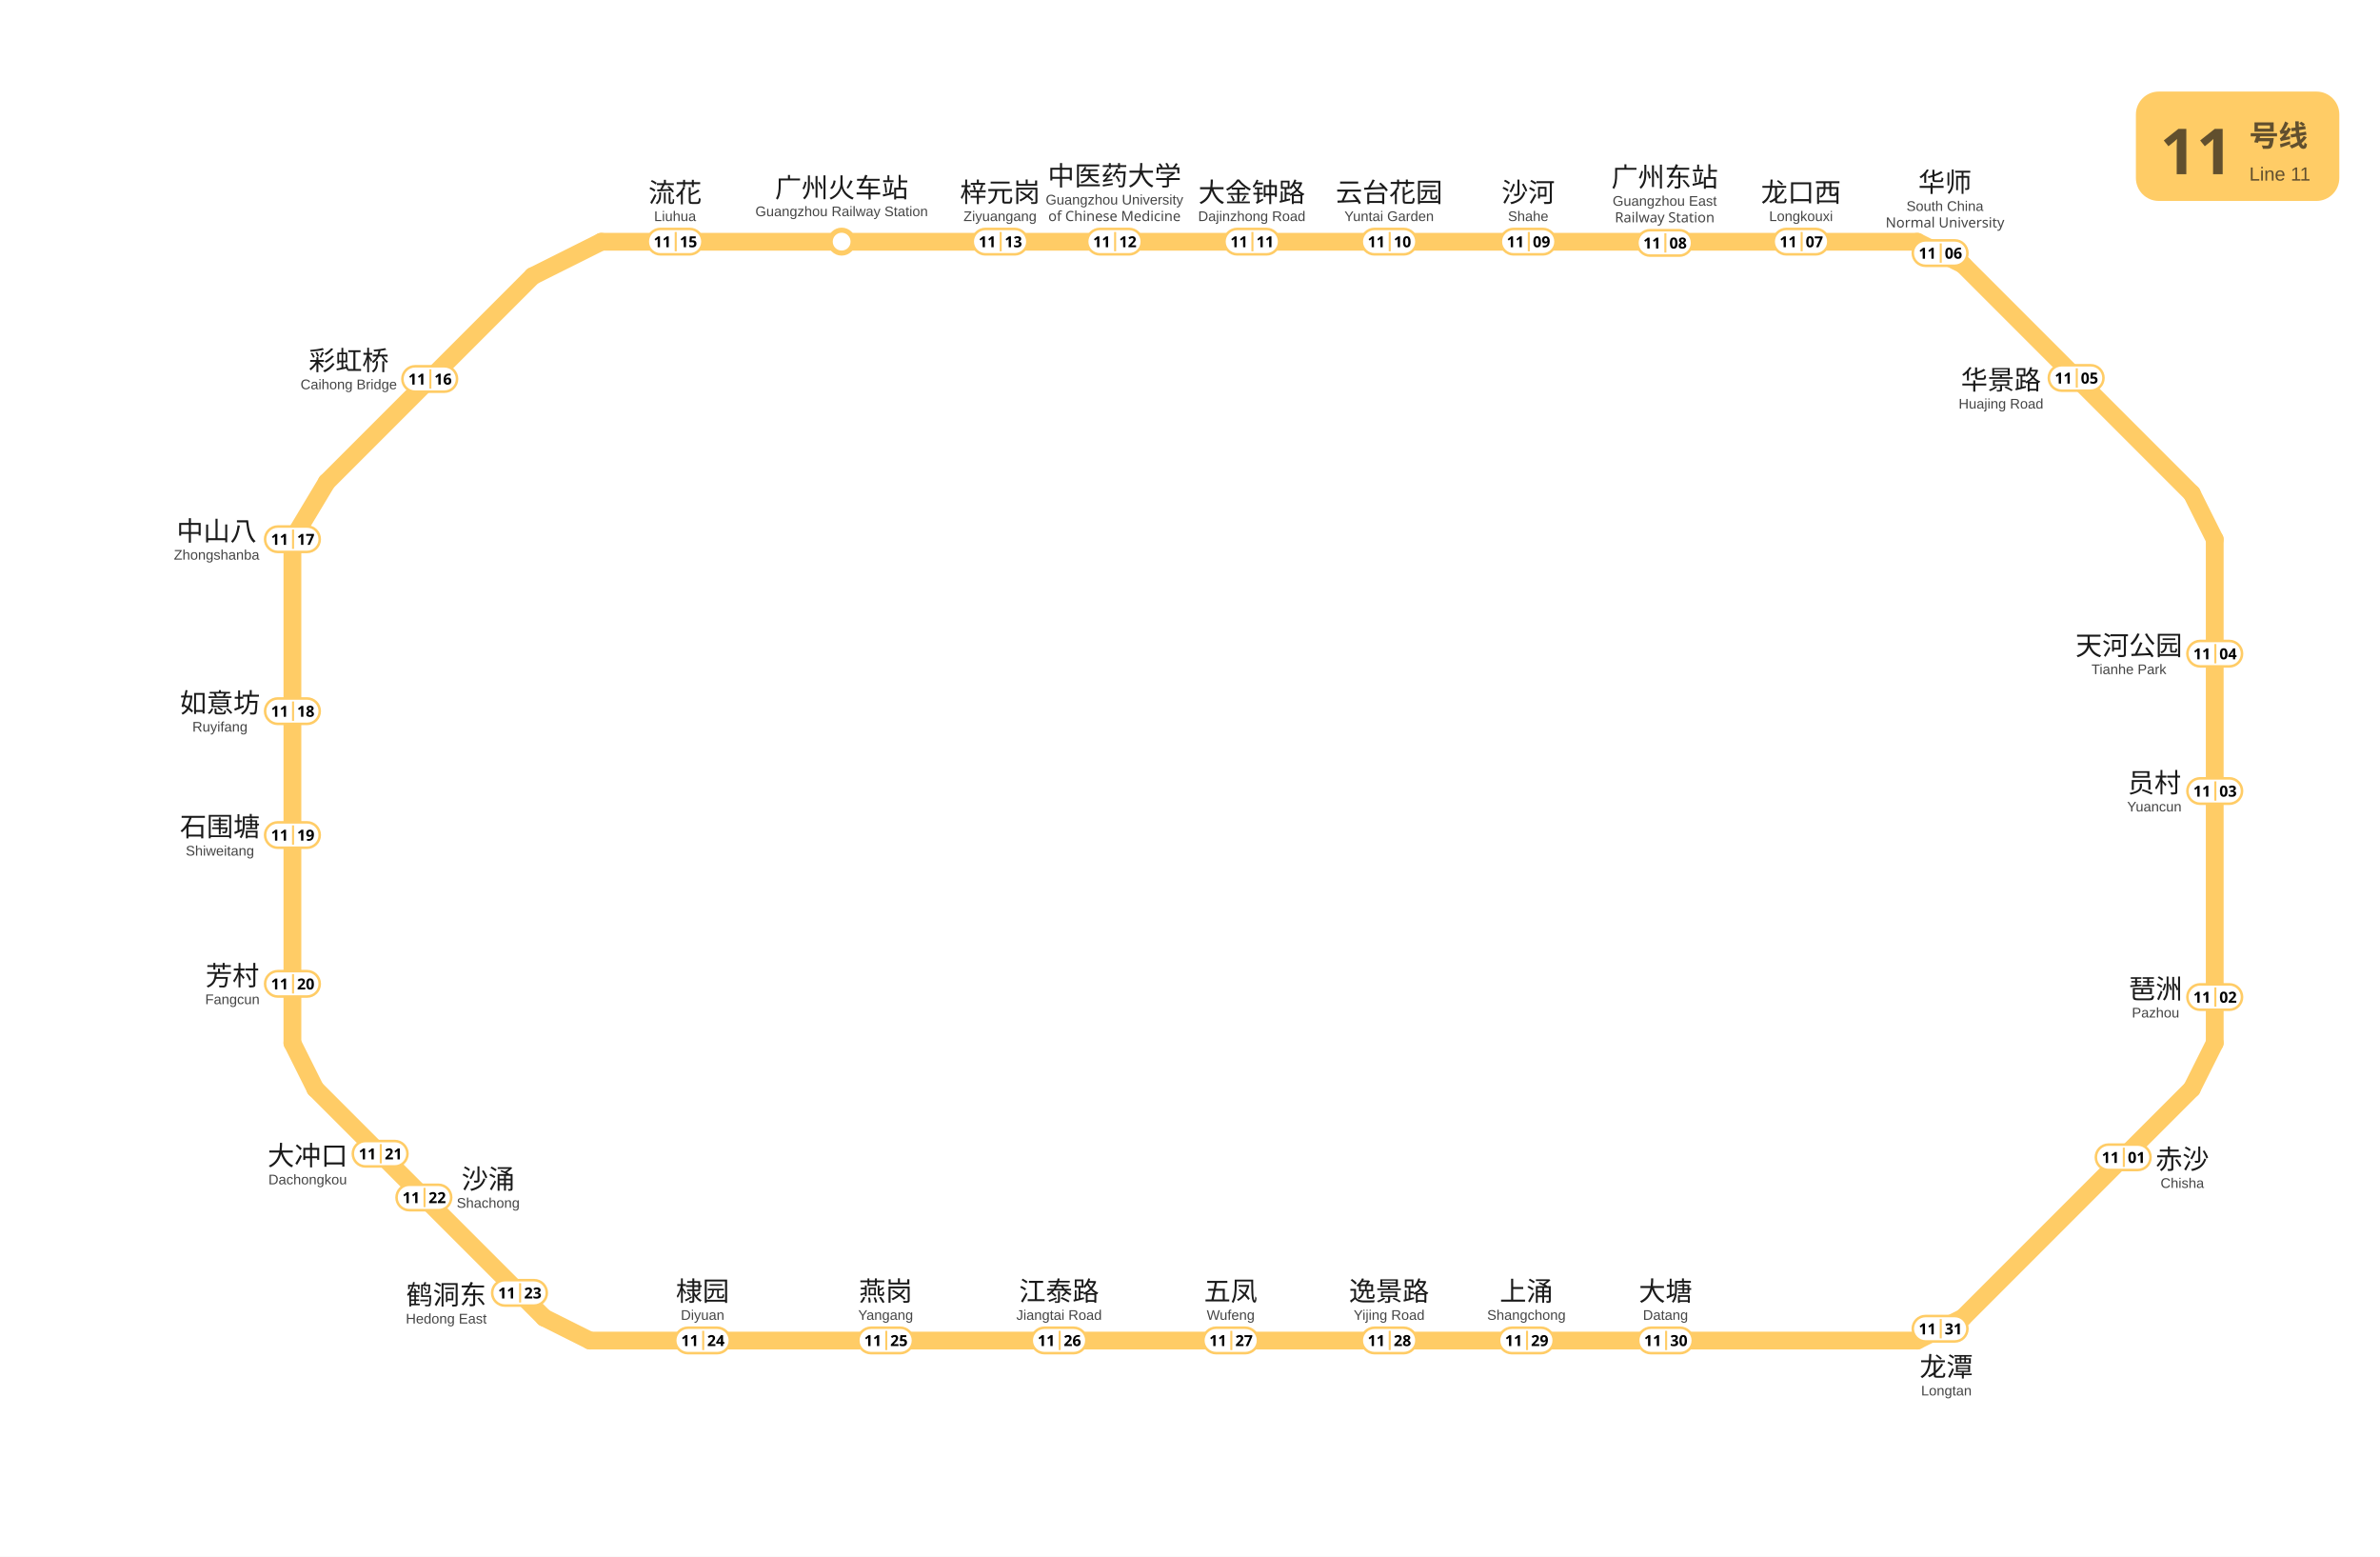
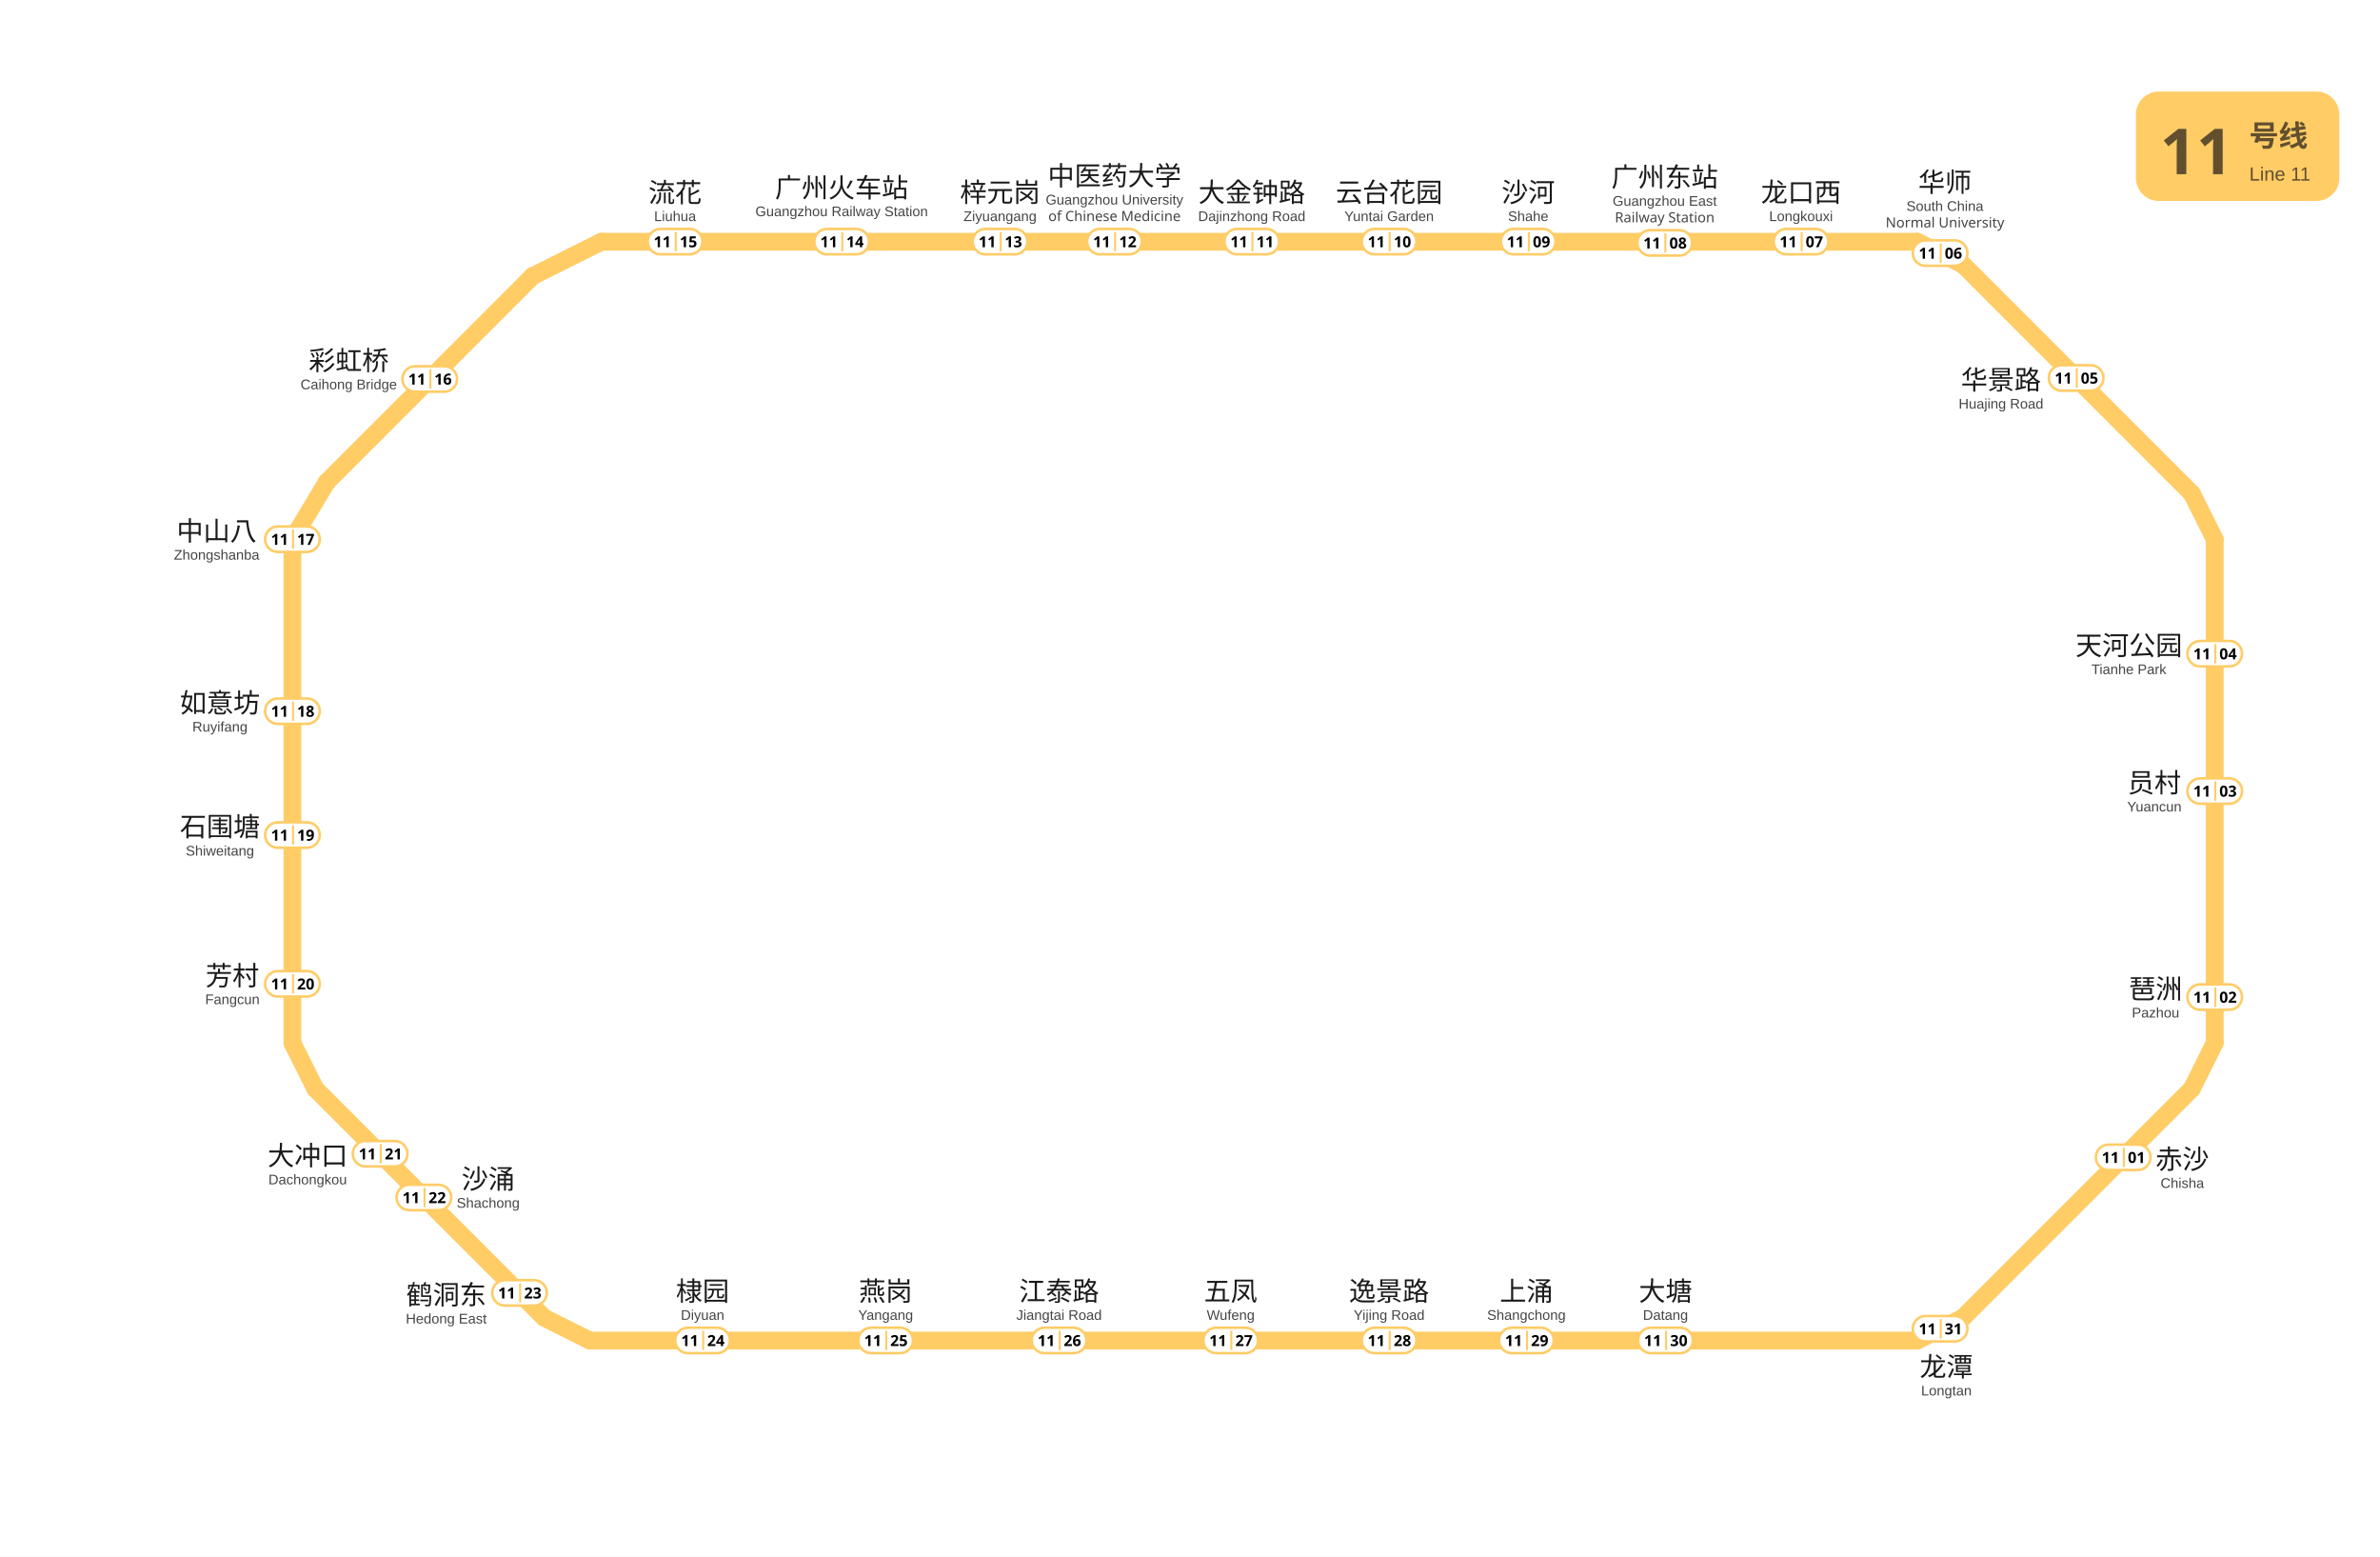
<svg xmlns="http://www.w3.org/2000/svg" viewBox="1005.5 753.2 936.0 612.0" data-pins="上涌,中医药大学,中山八,云台花园,五凤,华师,华景路,员村,大冲口,大塘,大金钟路,天河公园,如意坊,广州东站,广州火车站,彩虹桥,梓元岗,棣园,江泰路,沙河,沙涌,流花,燕岗,琶洲,石围塘,芳村,赤沙,逸景路,鹤洞东,龙口西,龙潭" width="936" height="612">
  <rect x="1005.5" y="753.2" width="936.0" height="612.05" fill="#ffffff" />
  <g id="走廊">
    <line x1="1759.50" y1="848.25" x2="1242.00" y2="848.25" style="fill:none;stroke:#FFCC66;stroke-width:7;stroke-linecap:round" />
    <line x1="1242.00" y1="848.25" x2="1215.00" y2="861.75" style="fill:none;stroke:#FFCC66;stroke-width:7;stroke-linecap:round" />
    <line x1="1215.00" y1="861.75" x2="1134.00" y2="942.75" style="fill:none;stroke:#FFCC66;stroke-width:7;stroke-linecap:round" />
    <line x1="1134.00" y1="942.75" x2="1120.50" y2="965.25" style="fill:none;stroke:#FFCC66;stroke-width:7;stroke-linecap:round" />
    <line x1="1120.50" y1="965.25" x2="1120.50" y2="1163.25" style="fill:none;stroke:#FFCC66;stroke-width:7;stroke-linecap:round" />
    <line x1="1120.50" y1="1163.25" x2="1129.50" y2="1181.25" style="fill:none;stroke:#FFCC66;stroke-width:7;stroke-linecap:round" />
    <line x1="1129.50" y1="1181.25" x2="1219.50" y2="1271.25" style="fill:none;stroke:#FFCC66;stroke-width:7;stroke-linecap:round" />
    <line x1="1219.50" y1="1271.25" x2="1237.50" y2="1280.25" style="fill:none;stroke:#FFCC66;stroke-width:7;stroke-linecap:round" />
    <line x1="1237.50" y1="1280.25" x2="1759.50" y2="1280.25" style="fill:none;stroke:#FFCC66;stroke-width:7;stroke-linecap:round" />
    <line x1="1759.50" y1="1280.25" x2="1777.50" y2="1271.25" style="fill:none;stroke:#FFCC66;stroke-width:7;stroke-linecap:round" />
    <line x1="1777.50" y1="1271.25" x2="1867.50" y2="1181.25" style="fill:none;stroke:#FFCC66;stroke-width:7;stroke-linecap:round" />
    <line x1="1867.50" y1="1181.25" x2="1876.50" y2="1163.25" style="fill:none;stroke:#FFCC66;stroke-width:7;stroke-linecap:round" />
    <line x1="1876.50" y1="1163.25" x2="1876.50" y2="965.25" style="fill:none;stroke:#FFCC66;stroke-width:7;stroke-linecap:round" />
    <line x1="1876.50" y1="965.25" x2="1867.50" y2="947.25" style="fill:none;stroke:#FFCC66;stroke-width:7;stroke-linecap:round" />
    <line x1="1867.50" y1="947.25" x2="1777.50" y2="857.25" style="fill:none;stroke:#FFCC66;stroke-width:7;stroke-linecap:round" />
    <line x1="1759.50" y1="848.25" x2="1777.50" y2="857.25" style="fill:none;stroke:#FFCC66;stroke-width:7;stroke-linecap:round" />
-   </g>
-   <g id="站圆">
-     <circle cx="1336.5" cy="848.2" r="4.5" data-nm="广州火车站" style="fill:#FFFFFF;stroke:#FFCC66;stroke-width:2" />
  </g>
  <g id="线路徽标">
    <g data-badge="header" transform="translate(1845.5 789.2)" data-ink="#614F2E" data-box="1845.5,789.2,1925.5,832.2" data-chip="1845.5,789.2,1925.5,832.2">
      <rect x="0" y="0" width="80.0" height="43.0" rx="9.0" fill="#FFCC66" />
      <text x="9.5" y="32.5" font-family="'Microsoft YaHei', sans-serif" font-size="25" font-weight="bold" fill="#614F2E">11</text>
      <text x="44.6" y="21.5" font-family="'Microsoft YaHei', sans-serif" font-size="11.5" font-weight="600" fill="#614F2E">号线</text>
      <text x="44.6" y="35.0" font-family="Arial, sans-serif" font-size="7.5" fill="#614F2E">Line 11</text>
    </g>
  </g>
  <g id="站名标注" font-family="'Microsoft YaHei', 'PingFang SC', sans-serif">
    <text x="1863.75" y="1212.73" text-anchor="middle" font-size="10.5" font-weight="500" fill="#1a1a1a">赤沙</text>
    <text x="1863.75" y="1220.23" text-anchor="middle" font-size="5.5" font-family="Arial, sans-serif" fill="#444444">Chisha</text>
    <text x="1853.25" y="1145.73" text-anchor="middle" font-size="10.5" font-weight="500" fill="#1a1a1a">琶洲</text>
    <text x="1853.25" y="1153.23" text-anchor="middle" font-size="5.5" font-family="Arial, sans-serif" fill="#444444">Pazhou</text>
    <text x="1852.75" y="1064.73" text-anchor="middle" font-size="10.5" font-weight="500" fill="#1a1a1a">员村</text>
    <text x="1852.75" y="1072.23" text-anchor="middle" font-size="5.5" font-family="Arial, sans-serif" fill="#444444">Yuancun</text>
    <text x="1842.75" y="1010.73" text-anchor="middle" font-size="10.5" font-weight="500" fill="#1a1a1a">天河公园</text>
    <text x="1842.75" y="1018.23" text-anchor="middle" font-size="5.5" font-family="Arial, sans-serif" fill="#444444">Tianhe Park</text>
    <text x="1792.45" y="906.33" text-anchor="middle" font-size="10.5" font-weight="500" fill="#1a1a1a">华景路</text>
    <text x="1792.45" y="913.83" text-anchor="middle" font-size="5.5" font-family="Arial, sans-serif" fill="#444444">Huajing Road</text>
    <text x="1713.80" y="832.60" text-anchor="middle" font-size="10.5" font-weight="500" fill="#1a1a1a">龙口西</text>
    <text x="1713.80" y="840.10" text-anchor="middle" font-size="5.5" font-family="Arial, sans-serif" fill="#444444">Longkouxi</text>
    <text x="1660.20" y="826.60" text-anchor="middle" font-size="10.5" font-weight="500" fill="#1a1a1a">广州东站</text>
    <text x="1660.20" y="834.10" text-anchor="middle" font-size="5.5" font-family="Arial, sans-serif" fill="#444444">Guangzhou East</text>
    <text x="1660.20" y="840.60" text-anchor="middle" font-size="5.5" fill="#444444">Railway Station</text>
    <text x="1606.50" y="832.60" text-anchor="middle" font-size="10.5" font-weight="500" fill="#1a1a1a">沙河</text>
    <text x="1606.50" y="840.10" text-anchor="middle" font-size="5.5" font-family="Arial, sans-serif" fill="#444444">Shahe</text>
    <text x="1551.80" y="832.60" text-anchor="middle" font-size="10.5" font-weight="500" fill="#1a1a1a">云台花园</text>
    <text x="1551.80" y="840.10" text-anchor="middle" font-size="5.5" font-family="Arial, sans-serif" fill="#444444">Yuntai Garden</text>
    <text x="1497.80" y="832.60" text-anchor="middle" font-size="10.5" font-weight="500" fill="#1a1a1a">大金钟路</text>
    <text x="1497.80" y="840.10" text-anchor="middle" font-size="5.5" font-family="Arial, sans-serif" fill="#444444">Dajinzhong Road</text>
    <text x="1443.80" y="826.10" text-anchor="middle" font-size="10.5" font-weight="500" fill="#1a1a1a">中医药大学</text>
    <text x="1443.80" y="833.60" text-anchor="middle" font-size="5.5" font-family="Arial, sans-serif" fill="#444444">Guangzhou University</text>
    <text x="1443.80" y="840.10" text-anchor="middle" font-size="5.5" fill="#444444">of Chinese Medicine</text>
    <text x="1398.80" y="832.60" text-anchor="middle" font-size="10.5" font-weight="500" fill="#1a1a1a">梓元岗</text>
    <text x="1398.80" y="840.10" text-anchor="middle" font-size="5.5" font-family="Arial, sans-serif" fill="#444444">Ziyuangang</text>
    <text x="1336.50" y="830.80" text-anchor="middle" font-size="10.5" font-weight="500" fill="#1a1a1a">广州火车站</text>
    <text x="1336.50" y="838.20" text-anchor="middle" font-size="5.5" font-family="Arial, sans-serif" fill="#444444">Guangzhou Railway Station</text>
    <text x="1271.00" y="832.70" text-anchor="middle" font-size="10.5" font-weight="500" fill="#1a1a1a">流花</text>
    <text x="1271.00" y="840.10" text-anchor="middle" font-size="5.5" font-family="Arial, sans-serif" fill="#444444">Liuhua</text>
    <text x="1142.65" y="898.73" text-anchor="middle" font-size="10.5" font-weight="500" fill="#1a1a1a">彩虹桥</text>
    <text x="1142.65" y="906.23" text-anchor="middle" font-size="5.5" font-family="Arial, sans-serif" fill="#444444">Caihong Bridge</text>
    <text x="1090.70" y="965.73" text-anchor="middle" font-size="10.5" font-weight="500" fill="#1a1a1a">中山八</text>
    <text x="1090.70" y="973.23" text-anchor="middle" font-size="5.5" font-family="Arial, sans-serif" fill="#444444">Zhongshanba</text>
    <text x="1092.00" y="1033.33" text-anchor="middle" font-size="10.5" font-weight="500" fill="#1a1a1a">如意坊</text>
    <text x="1092.00" y="1040.83" text-anchor="middle" font-size="5.5" font-family="Arial, sans-serif" fill="#444444">Ruyifang</text>
    <text x="1092.00" y="1081.98" text-anchor="middle" font-size="10.5" font-weight="500" fill="#1a1a1a">石围塘</text>
    <text x="1092.00" y="1089.58" text-anchor="middle" font-size="5.5" font-family="Arial, sans-serif" fill="#444444">Shiweitang</text>
    <text x="1096.90" y="1140.58" text-anchor="middle" font-size="10.5" font-weight="500" fill="#1a1a1a">芳村</text>
    <text x="1096.90" y="1147.98" text-anchor="middle" font-size="5.5" font-family="Arial, sans-serif" fill="#444444">Fangcun</text>
    <text x="1126.50" y="1211.33" text-anchor="middle" font-size="10.5" font-weight="500" fill="#1a1a1a">大冲口</text>
    <text x="1126.50" y="1218.83" text-anchor="middle" font-size="5.5" font-family="Arial, sans-serif" fill="#444444">Dachongkou</text>
    <text x="1197.50" y="1220.53" text-anchor="middle" font-size="10.5" font-weight="500" fill="#1a1a1a">沙涌</text>
    <text x="1197.50" y="1228.03" text-anchor="middle" font-size="5.5" font-family="Arial, sans-serif" fill="#444444">Shachong</text>
    <text x="1281.80" y="1264.60" text-anchor="middle" font-size="10.5" font-weight="500" fill="#1a1a1a">棣园</text>
    <text x="1281.80" y="1272.10" text-anchor="middle" font-size="5.5" font-family="Arial, sans-serif" fill="#444444">Diyuan</text>
    <text x="1353.80" y="1264.60" text-anchor="middle" font-size="10.5" font-weight="500" fill="#1a1a1a">燕岗</text>
    <text x="1353.80" y="1272.10" text-anchor="middle" font-size="5.5" font-family="Arial, sans-serif" fill="#444444">Yangang</text>
    <text x="1422.00" y="1264.60" text-anchor="middle" font-size="10.5" font-weight="500" fill="#1a1a1a">江泰路</text>
    <text x="1422.00" y="1272.10" text-anchor="middle" font-size="5.5" font-family="Arial, sans-serif" fill="#444444">Jiangtai Road</text>
    <text x="1489.50" y="1264.60" text-anchor="middle" font-size="10.5" font-weight="500" fill="#1a1a1a">五凤</text>
    <text x="1489.50" y="1272.10" text-anchor="middle" font-size="5.5" font-family="Arial, sans-serif" fill="#444444">Wufeng</text>
    <text x="1551.80" y="1264.60" text-anchor="middle" font-size="10.5" font-weight="500" fill="#1a1a1a">逸景路</text>
    <text x="1551.80" y="1272.10" text-anchor="middle" font-size="5.5" font-family="Arial, sans-serif" fill="#444444">Yijing Road</text>
    <text x="1605.80" y="1264.60" text-anchor="middle" font-size="10.5" font-weight="500" fill="#1a1a1a">上涌</text>
    <text x="1605.80" y="1272.10" text-anchor="middle" font-size="5.5" font-family="Arial, sans-serif" fill="#444444">Shangchong</text>
    <text x="1660.50" y="1264.60" text-anchor="middle" font-size="10.5" font-weight="500" fill="#1a1a1a">大塘</text>
    <text x="1660.50" y="1272.10" text-anchor="middle" font-size="5.5" font-family="Arial, sans-serif" fill="#444444">Datang</text>
    <text x="1770.41" y="828.62" text-anchor="middle" font-size="10.5" font-weight="500" fill="#1a1a1a">华师</text>
    <text x="1770.41" y="836.12" text-anchor="middle" font-size="5.5" font-family="Arial, sans-serif" fill="#444444">South China</text>
    <text x="1770.41" y="842.62" text-anchor="middle" font-size="5.5" fill="#444444">Normal University</text>
    <text x="1181.00" y="1266.03" text-anchor="middle" font-size="10.5" font-weight="500" fill="#1a1a1a">鹤洞东</text>
    <text x="1181.00" y="1273.53" text-anchor="middle" font-size="5.5" font-family="Arial, sans-serif" fill="#444444">Hedong East</text>
    <text x="1770.97" y="1294.33" text-anchor="middle" font-size="10.5" font-weight="500" fill="#1a1a1a">龙潭</text>
    <text x="1770.97" y="1301.83" text-anchor="middle" font-size="5.5" font-family="Arial, sans-serif" fill="#444444">Longtan</text>
  </g>
  <g id="编号牌" font-family="'Microsoft YaHei', 'PingFang SC', sans-serif">
    <rect x="1829.75" y="1203.20" width="21.50" height="10.00" rx="5.00" fill="#FFFFFF" stroke="#FFCC66" stroke-width="1.0" />
    <line x1="1840.75" y1="1204.40" x2="1840.75" y2="1212.00" stroke="#FFCC66" stroke-width="0.8" />
    <text x="1835.50" y="1208.08" text-anchor="middle" dominant-baseline="central" font-size="6.0" font-weight="700" fill="#000000">11</text>
    <text x="1845.75" y="1208.08" text-anchor="middle" dominant-baseline="central" font-size="6.0" font-weight="700" fill="#000000">01</text>
    <rect x="1865.75" y="1140.20" width="21.50" height="10.00" rx="5.00" fill="#FFFFFF" stroke="#FFCC66" stroke-width="1.0" />
    <line x1="1876.75" y1="1141.40" x2="1876.75" y2="1149.00" stroke="#FFCC66" stroke-width="0.8" />
    <text x="1871.50" y="1145.08" text-anchor="middle" dominant-baseline="central" font-size="6.0" font-weight="700" fill="#000000">11</text>
    <text x="1881.75" y="1145.08" text-anchor="middle" dominant-baseline="central" font-size="6.0" font-weight="700" fill="#000000">02</text>
    <rect x="1865.75" y="1059.20" width="21.50" height="10.00" rx="5.00" fill="#FFFFFF" stroke="#FFCC66" stroke-width="1.0" />
    <line x1="1876.75" y1="1060.40" x2="1876.75" y2="1068.00" stroke="#FFCC66" stroke-width="0.8" />
    <text x="1871.50" y="1064.08" text-anchor="middle" dominant-baseline="central" font-size="6.0" font-weight="700" fill="#000000">11</text>
    <text x="1881.75" y="1064.08" text-anchor="middle" dominant-baseline="central" font-size="6.0" font-weight="700" fill="#000000">03</text>
    <rect x="1865.75" y="1005.20" width="21.50" height="10.00" rx="5.00" fill="#FFFFFF" stroke="#FFCC66" stroke-width="1.0" />
    <line x1="1876.75" y1="1006.40" x2="1876.75" y2="1014.00" stroke="#FFCC66" stroke-width="0.8" />
    <text x="1871.50" y="1010.08" text-anchor="middle" dominant-baseline="central" font-size="6.0" font-weight="700" fill="#000000">11</text>
    <text x="1881.75" y="1010.08" text-anchor="middle" dominant-baseline="central" font-size="6.0" font-weight="700" fill="#000000">04</text>
    <rect x="1811.25" y="896.80" width="21.50" height="10.00" rx="5.00" fill="#FFFFFF" stroke="#FFCC66" stroke-width="1.0" />
    <line x1="1822.25" y1="898.00" x2="1822.25" y2="905.60" stroke="#FFCC66" stroke-width="0.8" />
    <text x="1817.00" y="901.68" text-anchor="middle" dominant-baseline="central" font-size="6.0" font-weight="700" fill="#000000">11</text>
    <text x="1827.25" y="901.68" text-anchor="middle" dominant-baseline="central" font-size="6.0" font-weight="700" fill="#000000">05</text>
    <rect x="1757.75" y="847.70" width="21.50" height="10.00" rx="5.00" fill="#FFFFFF" stroke="#FFCC66" stroke-width="1.0" />
    <line x1="1768.75" y1="848.90" x2="1768.75" y2="856.50" stroke="#FFCC66" stroke-width="0.8" />
    <text x="1763.50" y="852.58" text-anchor="middle" dominant-baseline="central" font-size="6.0" font-weight="700" fill="#000000">11</text>
    <text x="1773.75" y="852.58" text-anchor="middle" dominant-baseline="central" font-size="6.0" font-weight="700" fill="#000000">06</text>
    <rect x="1703.05" y="843.20" width="21.50" height="10.00" rx="5.00" fill="#FFFFFF" stroke="#FFCC66" stroke-width="1.0" />
    <line x1="1714.05" y1="844.40" x2="1714.05" y2="852.00" stroke="#FFCC66" stroke-width="0.8" />
    <text x="1708.80" y="848.08" text-anchor="middle" dominant-baseline="central" font-size="6.0" font-weight="700" fill="#000000">11</text>
    <text x="1719.05" y="848.08" text-anchor="middle" dominant-baseline="central" font-size="6.0" font-weight="700" fill="#000000">07</text>
    <rect x="1649.45" y="843.70" width="21.50" height="10.00" rx="5.00" fill="#FFFFFF" stroke="#FFCC66" stroke-width="1.0" />
    <line x1="1660.45" y1="844.90" x2="1660.45" y2="852.50" stroke="#FFCC66" stroke-width="0.8" />
    <text x="1655.20" y="848.58" text-anchor="middle" dominant-baseline="central" font-size="6.0" font-weight="700" fill="#000000">11</text>
    <text x="1665.45" y="848.58" text-anchor="middle" dominant-baseline="central" font-size="6.0" font-weight="700" fill="#000000">08</text>
    <rect x="1595.75" y="843.20" width="21.50" height="10.00" rx="5.00" fill="#FFFFFF" stroke="#FFCC66" stroke-width="1.0" />
    <line x1="1606.75" y1="844.40" x2="1606.75" y2="852.00" stroke="#FFCC66" stroke-width="0.8" />
    <text x="1601.50" y="848.08" text-anchor="middle" dominant-baseline="central" font-size="6.0" font-weight="700" fill="#000000">11</text>
    <text x="1611.75" y="848.08" text-anchor="middle" dominant-baseline="central" font-size="6.0" font-weight="700" fill="#000000">09</text>
    <rect x="1541.05" y="843.20" width="21.50" height="10.00" rx="5.00" fill="#FFFFFF" stroke="#FFCC66" stroke-width="1.0" />
    <line x1="1552.05" y1="844.40" x2="1552.05" y2="852.00" stroke="#FFCC66" stroke-width="0.8" />
    <text x="1546.80" y="848.08" text-anchor="middle" dominant-baseline="central" font-size="6.0" font-weight="700" fill="#000000">11</text>
    <text x="1557.05" y="848.08" text-anchor="middle" dominant-baseline="central" font-size="6.0" font-weight="700" fill="#000000">10</text>
    <rect x="1487.05" y="843.20" width="21.50" height="10.00" rx="5.00" fill="#FFFFFF" stroke="#FFCC66" stroke-width="1.0" />
    <line x1="1498.05" y1="844.40" x2="1498.05" y2="852.00" stroke="#FFCC66" stroke-width="0.8" />
    <text x="1492.80" y="848.08" text-anchor="middle" dominant-baseline="central" font-size="6.0" font-weight="700" fill="#000000">11</text>
    <text x="1503.05" y="848.08" text-anchor="middle" dominant-baseline="central" font-size="6.0" font-weight="700" fill="#000000">11</text>
    <rect x="1433.05" y="843.20" width="21.50" height="10.00" rx="5.00" fill="#FFFFFF" stroke="#FFCC66" stroke-width="1.0" />
    <line x1="1444.05" y1="844.40" x2="1444.05" y2="852.00" stroke="#FFCC66" stroke-width="0.8" />
    <text x="1438.80" y="848.08" text-anchor="middle" dominant-baseline="central" font-size="6.0" font-weight="700" fill="#000000">11</text>
    <text x="1449.05" y="848.08" text-anchor="middle" dominant-baseline="central" font-size="6.0" font-weight="700" fill="#000000">12</text>
    <rect x="1388.05" y="843.20" width="21.50" height="10.00" rx="5.00" fill="#FFFFFF" stroke="#FFCC66" stroke-width="1.0" />
    <line x1="1399.05" y1="844.40" x2="1399.05" y2="852.00" stroke="#FFCC66" stroke-width="0.8" />
    <text x="1393.80" y="848.08" text-anchor="middle" dominant-baseline="central" font-size="6.0" font-weight="700" fill="#000000">11</text>
    <text x="1404.05" y="848.08" text-anchor="middle" dominant-baseline="central" font-size="6.0" font-weight="700" fill="#000000">13</text>
+     <rect x="1325.75" y="843.20" width="21.50" height="10.00" rx="5.00" fill="#FFFFFF" stroke="#FFCC66" stroke-width="1.0" />
+     <line x1="1336.75" y1="844.40" x2="1336.75" y2="852.00" stroke="#FFCC66" stroke-width="0.8" />
+     <text x="1331.50" y="848.08" text-anchor="middle" dominant-baseline="central" font-size="6.0" font-weight="700" fill="#000000">11</text>
+     <text x="1341.75" y="848.08" text-anchor="middle" dominant-baseline="central" font-size="6.0" font-weight="700" fill="#000000">14</text>
    <rect x="1260.25" y="843.20" width="21.50" height="10.00" rx="5.00" fill="#FFFFFF" stroke="#FFCC66" stroke-width="1.0" />
    <line x1="1271.25" y1="844.40" x2="1271.25" y2="852.00" stroke="#FFCC66" stroke-width="0.8" />
    <text x="1266.00" y="848.08" text-anchor="middle" dominant-baseline="central" font-size="6.0" font-weight="700" fill="#000000">11</text>
    <text x="1276.25" y="848.08" text-anchor="middle" dominant-baseline="central" font-size="6.0" font-weight="700" fill="#000000">15</text>
    <rect x="1163.75" y="897.20" width="21.50" height="10.00" rx="5.00" fill="#FFFFFF" stroke="#FFCC66" stroke-width="1.0" />
    <line x1="1174.75" y1="898.40" x2="1174.75" y2="906.00" stroke="#FFCC66" stroke-width="0.8" />
    <text x="1169.50" y="902.08" text-anchor="middle" dominant-baseline="central" font-size="6.0" font-weight="700" fill="#000000">11</text>
    <text x="1179.75" y="902.08" text-anchor="middle" dominant-baseline="central" font-size="6.0" font-weight="700" fill="#000000">16</text>
    <rect x="1109.75" y="960.20" width="21.50" height="10.00" rx="5.00" fill="#FFFFFF" stroke="#FFCC66" stroke-width="1.0" />
    <line x1="1120.75" y1="961.40" x2="1120.75" y2="969.00" stroke="#FFCC66" stroke-width="0.8" />
    <text x="1115.50" y="965.08" text-anchor="middle" dominant-baseline="central" font-size="6.0" font-weight="700" fill="#000000">11</text>
    <text x="1125.75" y="965.08" text-anchor="middle" dominant-baseline="central" font-size="6.0" font-weight="700" fill="#000000">17</text>
    <rect x="1109.75" y="1027.80" width="21.50" height="10.00" rx="5.00" fill="#FFFFFF" stroke="#FFCC66" stroke-width="1.0" />
    <line x1="1120.75" y1="1029.00" x2="1120.75" y2="1036.60" stroke="#FFCC66" stroke-width="0.8" />
    <text x="1115.50" y="1032.68" text-anchor="middle" dominant-baseline="central" font-size="6.0" font-weight="700" fill="#000000">11</text>
    <text x="1125.75" y="1032.68" text-anchor="middle" dominant-baseline="central" font-size="6.0" font-weight="700" fill="#000000">18</text>
    <rect x="1109.75" y="1076.50" width="21.50" height="10.00" rx="5.00" fill="#FFFFFF" stroke="#FFCC66" stroke-width="1.0" />
    <line x1="1120.75" y1="1077.70" x2="1120.75" y2="1085.30" stroke="#FFCC66" stroke-width="0.8" />
    <text x="1115.50" y="1081.38" text-anchor="middle" dominant-baseline="central" font-size="6.0" font-weight="700" fill="#000000">11</text>
    <text x="1125.75" y="1081.38" text-anchor="middle" dominant-baseline="central" font-size="6.0" font-weight="700" fill="#000000">19</text>
    <rect x="1109.75" y="1135.00" width="21.50" height="10.00" rx="5.00" fill="#FFFFFF" stroke="#FFCC66" stroke-width="1.0" />
    <line x1="1120.75" y1="1136.20" x2="1120.75" y2="1143.80" stroke="#FFCC66" stroke-width="0.8" />
    <text x="1115.50" y="1139.88" text-anchor="middle" dominant-baseline="central" font-size="6.0" font-weight="700" fill="#000000">11</text>
    <text x="1125.75" y="1139.88" text-anchor="middle" dominant-baseline="central" font-size="6.0" font-weight="700" fill="#000000">20</text>
    <rect x="1144.25" y="1201.80" width="21.50" height="10.00" rx="5.00" fill="#FFFFFF" stroke="#FFCC66" stroke-width="1.0" />
    <line x1="1155.25" y1="1203.00" x2="1155.25" y2="1210.60" stroke="#FFCC66" stroke-width="0.8" />
    <text x="1150.00" y="1206.68" text-anchor="middle" dominant-baseline="central" font-size="6.0" font-weight="700" fill="#000000">11</text>
    <text x="1160.25" y="1206.68" text-anchor="middle" dominant-baseline="central" font-size="6.0" font-weight="700" fill="#000000">21</text>
    <rect x="1161.45" y="1219.00" width="21.50" height="10.00" rx="5.00" fill="#FFFFFF" stroke="#FFCC66" stroke-width="1.0" />
    <line x1="1172.45" y1="1220.20" x2="1172.45" y2="1227.80" stroke="#FFCC66" stroke-width="0.8" />
    <text x="1167.20" y="1223.88" text-anchor="middle" dominant-baseline="central" font-size="6.0" font-weight="700" fill="#000000">11</text>
    <text x="1177.45" y="1223.88" text-anchor="middle" dominant-baseline="central" font-size="6.0" font-weight="700" fill="#000000">22</text>
    <rect x="1199.05" y="1256.50" width="21.50" height="10.00" rx="5.00" fill="#FFFFFF" stroke="#FFCC66" stroke-width="1.0" />
    <line x1="1210.05" y1="1257.70" x2="1210.05" y2="1265.30" stroke="#FFCC66" stroke-width="0.8" />
    <text x="1204.80" y="1261.38" text-anchor="middle" dominant-baseline="central" font-size="6.0" font-weight="700" fill="#000000">11</text>
    <text x="1215.05" y="1261.38" text-anchor="middle" dominant-baseline="central" font-size="6.0" font-weight="700" fill="#000000">23</text>
    <rect x="1271.05" y="1275.20" width="21.50" height="10.00" rx="5.00" fill="#FFFFFF" stroke="#FFCC66" stroke-width="1.0" />
    <line x1="1282.05" y1="1276.40" x2="1282.05" y2="1284.00" stroke="#FFCC66" stroke-width="0.8" />
    <text x="1276.80" y="1280.08" text-anchor="middle" dominant-baseline="central" font-size="6.0" font-weight="700" fill="#000000">11</text>
    <text x="1287.05" y="1280.08" text-anchor="middle" dominant-baseline="central" font-size="6.0" font-weight="700" fill="#000000">24</text>
    <rect x="1343.05" y="1275.20" width="21.50" height="10.00" rx="5.00" fill="#FFFFFF" stroke="#FFCC66" stroke-width="1.0" />
    <line x1="1354.05" y1="1276.40" x2="1354.05" y2="1284.00" stroke="#FFCC66" stroke-width="0.8" />
    <text x="1348.80" y="1280.08" text-anchor="middle" dominant-baseline="central" font-size="6.0" font-weight="700" fill="#000000">11</text>
    <text x="1359.05" y="1280.08" text-anchor="middle" dominant-baseline="central" font-size="6.0" font-weight="700" fill="#000000">25</text>
    <rect x="1411.25" y="1275.20" width="21.50" height="10.00" rx="5.00" fill="#FFFFFF" stroke="#FFCC66" stroke-width="1.0" />
    <line x1="1422.25" y1="1276.40" x2="1422.25" y2="1284.00" stroke="#FFCC66" stroke-width="0.8" />
    <text x="1417.00" y="1280.08" text-anchor="middle" dominant-baseline="central" font-size="6.0" font-weight="700" fill="#000000">11</text>
    <text x="1427.25" y="1280.08" text-anchor="middle" dominant-baseline="central" font-size="6.0" font-weight="700" fill="#000000">26</text>
    <rect x="1478.75" y="1275.20" width="21.50" height="10.00" rx="5.00" fill="#FFFFFF" stroke="#FFCC66" stroke-width="1.0" />
    <line x1="1489.75" y1="1276.40" x2="1489.75" y2="1284.00" stroke="#FFCC66" stroke-width="0.8" />
    <text x="1484.50" y="1280.08" text-anchor="middle" dominant-baseline="central" font-size="6.0" font-weight="700" fill="#000000">11</text>
    <text x="1494.75" y="1280.08" text-anchor="middle" dominant-baseline="central" font-size="6.0" font-weight="700" fill="#000000">27</text>
    <rect x="1541.05" y="1275.20" width="21.50" height="10.00" rx="5.00" fill="#FFFFFF" stroke="#FFCC66" stroke-width="1.0" />
    <line x1="1552.05" y1="1276.40" x2="1552.05" y2="1284.00" stroke="#FFCC66" stroke-width="0.8" />
    <text x="1546.80" y="1280.08" text-anchor="middle" dominant-baseline="central" font-size="6.0" font-weight="700" fill="#000000">11</text>
    <text x="1557.05" y="1280.08" text-anchor="middle" dominant-baseline="central" font-size="6.0" font-weight="700" fill="#000000">28</text>
    <rect x="1595.05" y="1275.20" width="21.50" height="10.00" rx="5.00" fill="#FFFFFF" stroke="#FFCC66" stroke-width="1.0" />
    <line x1="1606.05" y1="1276.40" x2="1606.05" y2="1284.00" stroke="#FFCC66" stroke-width="0.8" />
    <text x="1600.80" y="1280.08" text-anchor="middle" dominant-baseline="central" font-size="6.0" font-weight="700" fill="#000000">11</text>
    <text x="1611.05" y="1280.08" text-anchor="middle" dominant-baseline="central" font-size="6.0" font-weight="700" fill="#000000">29</text>
    <rect x="1649.75" y="1275.20" width="21.50" height="10.00" rx="5.00" fill="#FFFFFF" stroke="#FFCC66" stroke-width="1.0" />
    <line x1="1660.75" y1="1276.40" x2="1660.75" y2="1284.00" stroke="#FFCC66" stroke-width="0.8" />
    <text x="1655.50" y="1280.08" text-anchor="middle" dominant-baseline="central" font-size="6.0" font-weight="700" fill="#000000">11</text>
    <text x="1665.75" y="1280.08" text-anchor="middle" dominant-baseline="central" font-size="6.0" font-weight="700" fill="#000000">30</text>
    <rect x="1757.75" y="1270.60" width="21.50" height="10.00" rx="5.00" fill="#FFFFFF" stroke="#FFCC66" stroke-width="1.0" />
    <line x1="1768.75" y1="1271.80" x2="1768.75" y2="1279.40" stroke="#FFCC66" stroke-width="0.8" />
    <text x="1763.50" y="1275.48" text-anchor="middle" dominant-baseline="central" font-size="6.0" font-weight="700" fill="#000000">11</text>
    <text x="1773.75" y="1275.48" text-anchor="middle" dominant-baseline="central" font-size="6.0" font-weight="700" fill="#000000">31</text>
  </g>
</svg>
